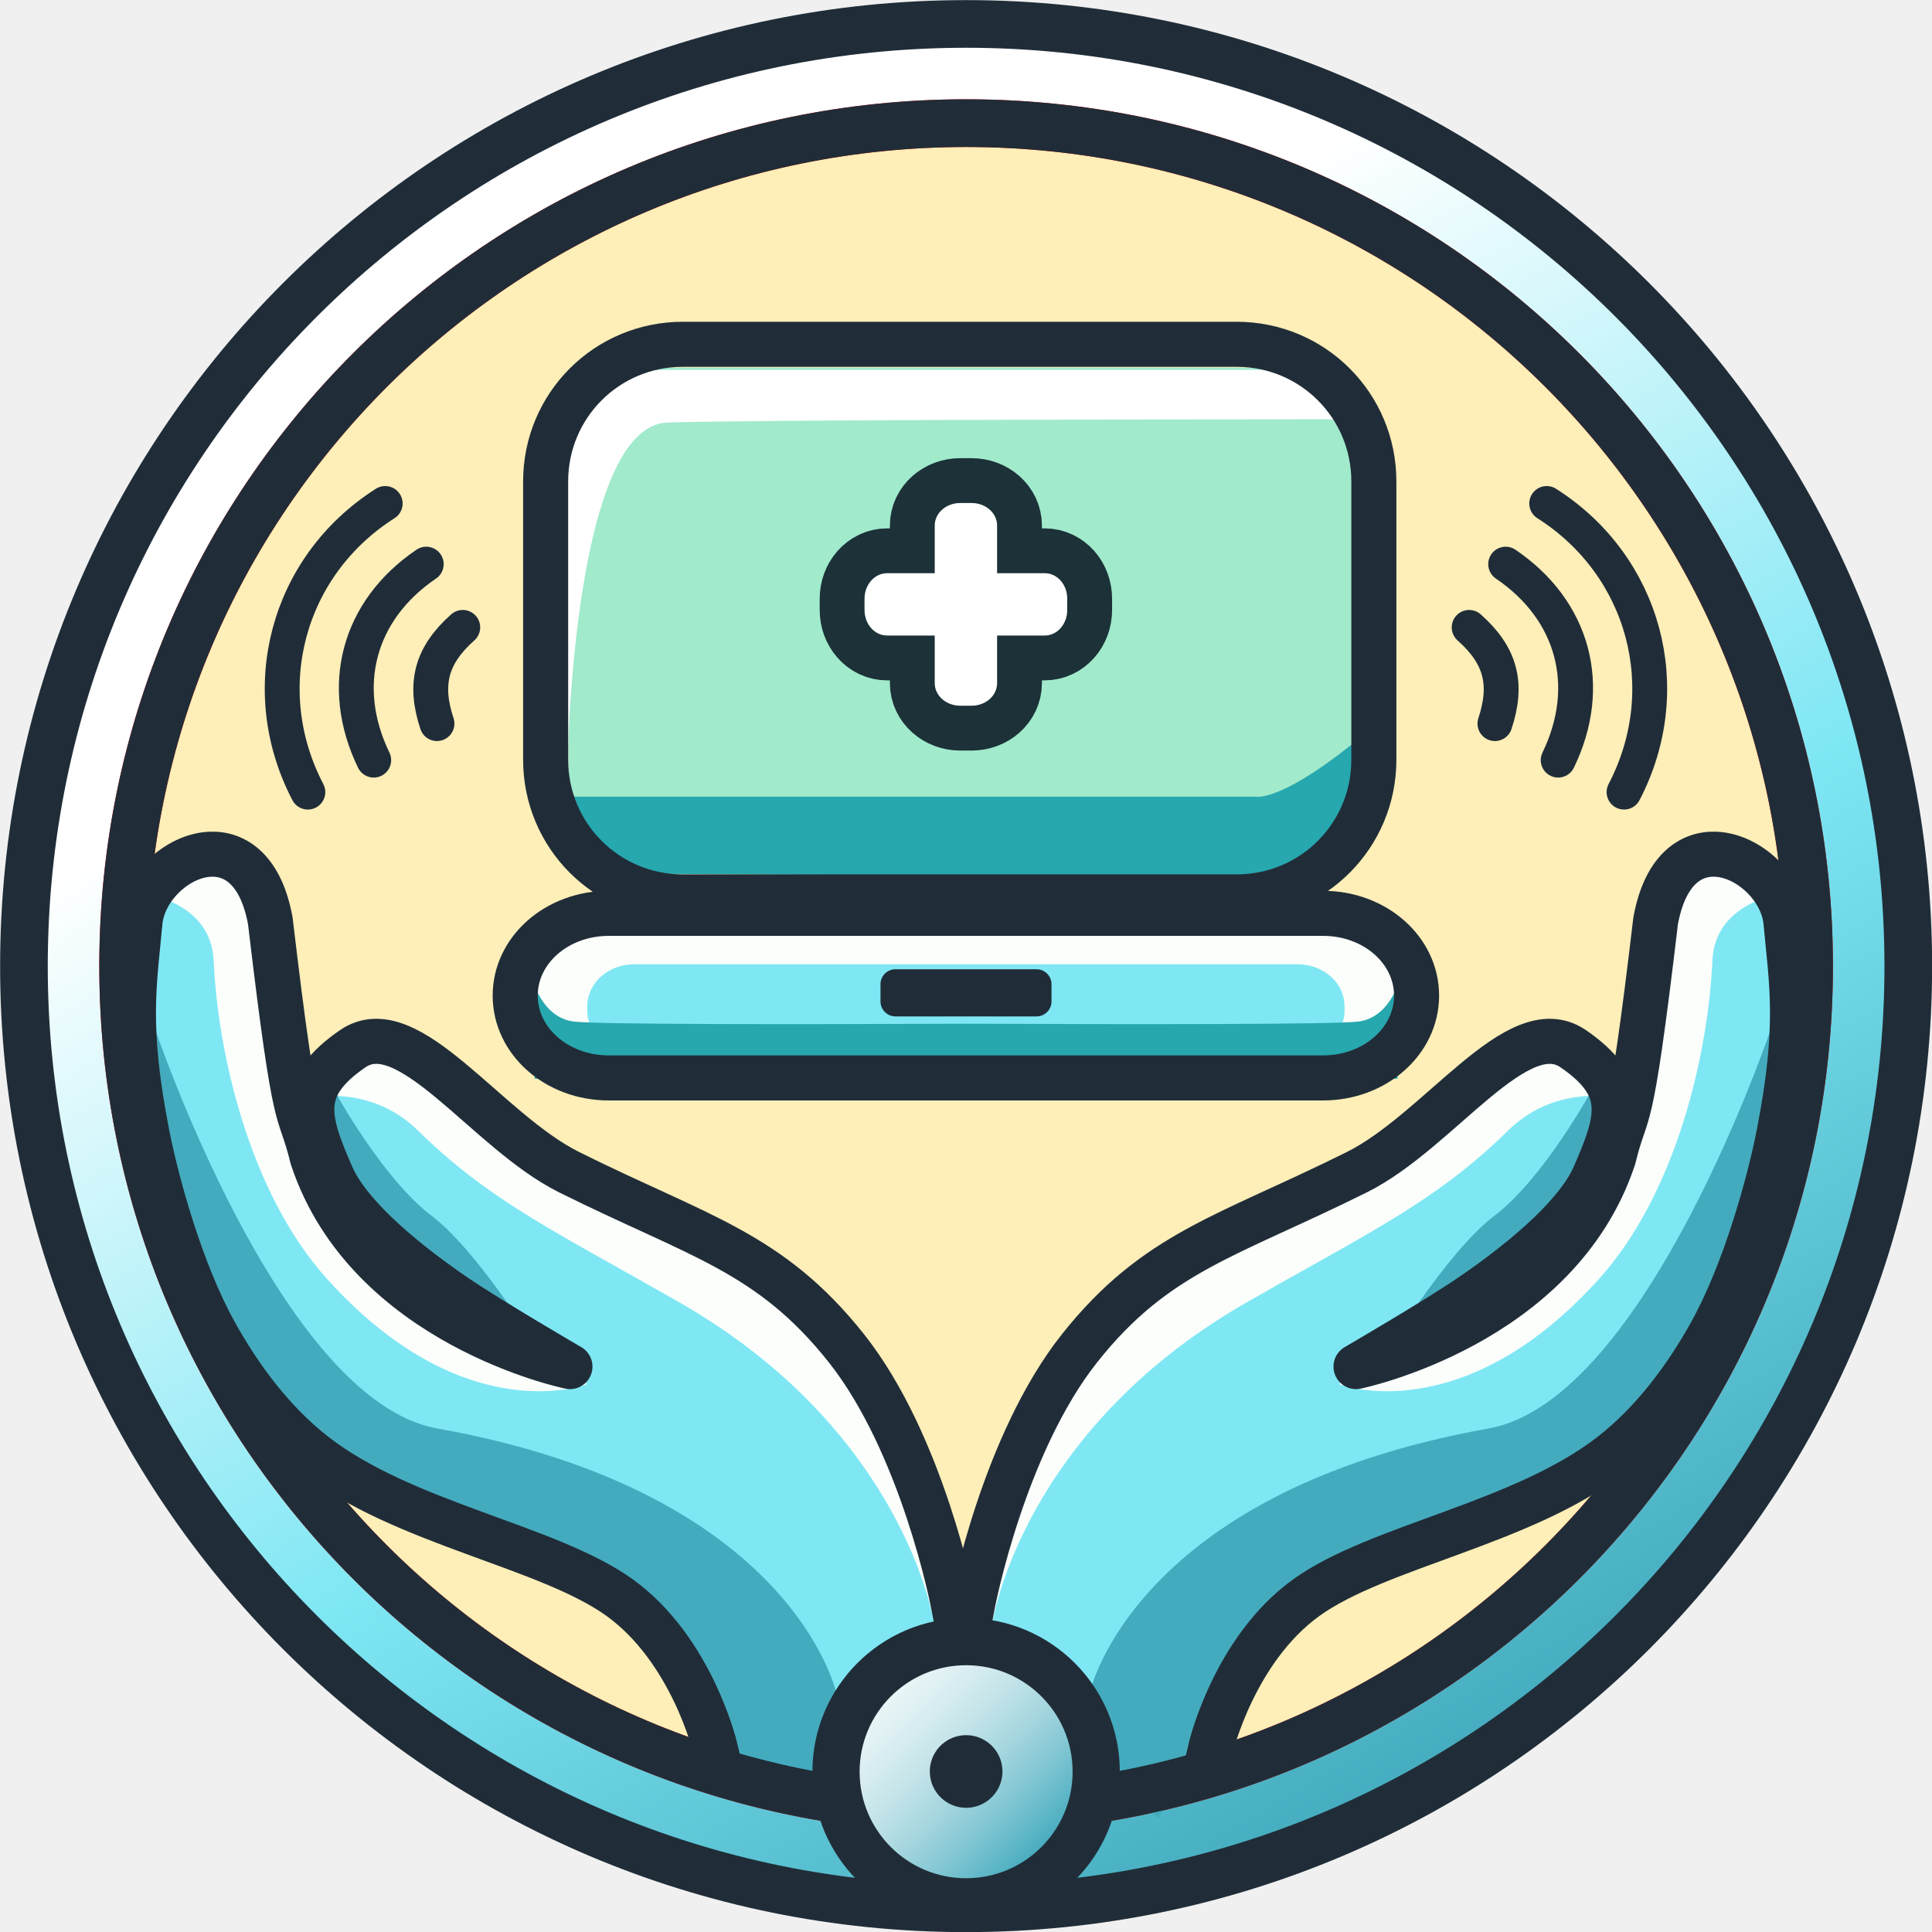
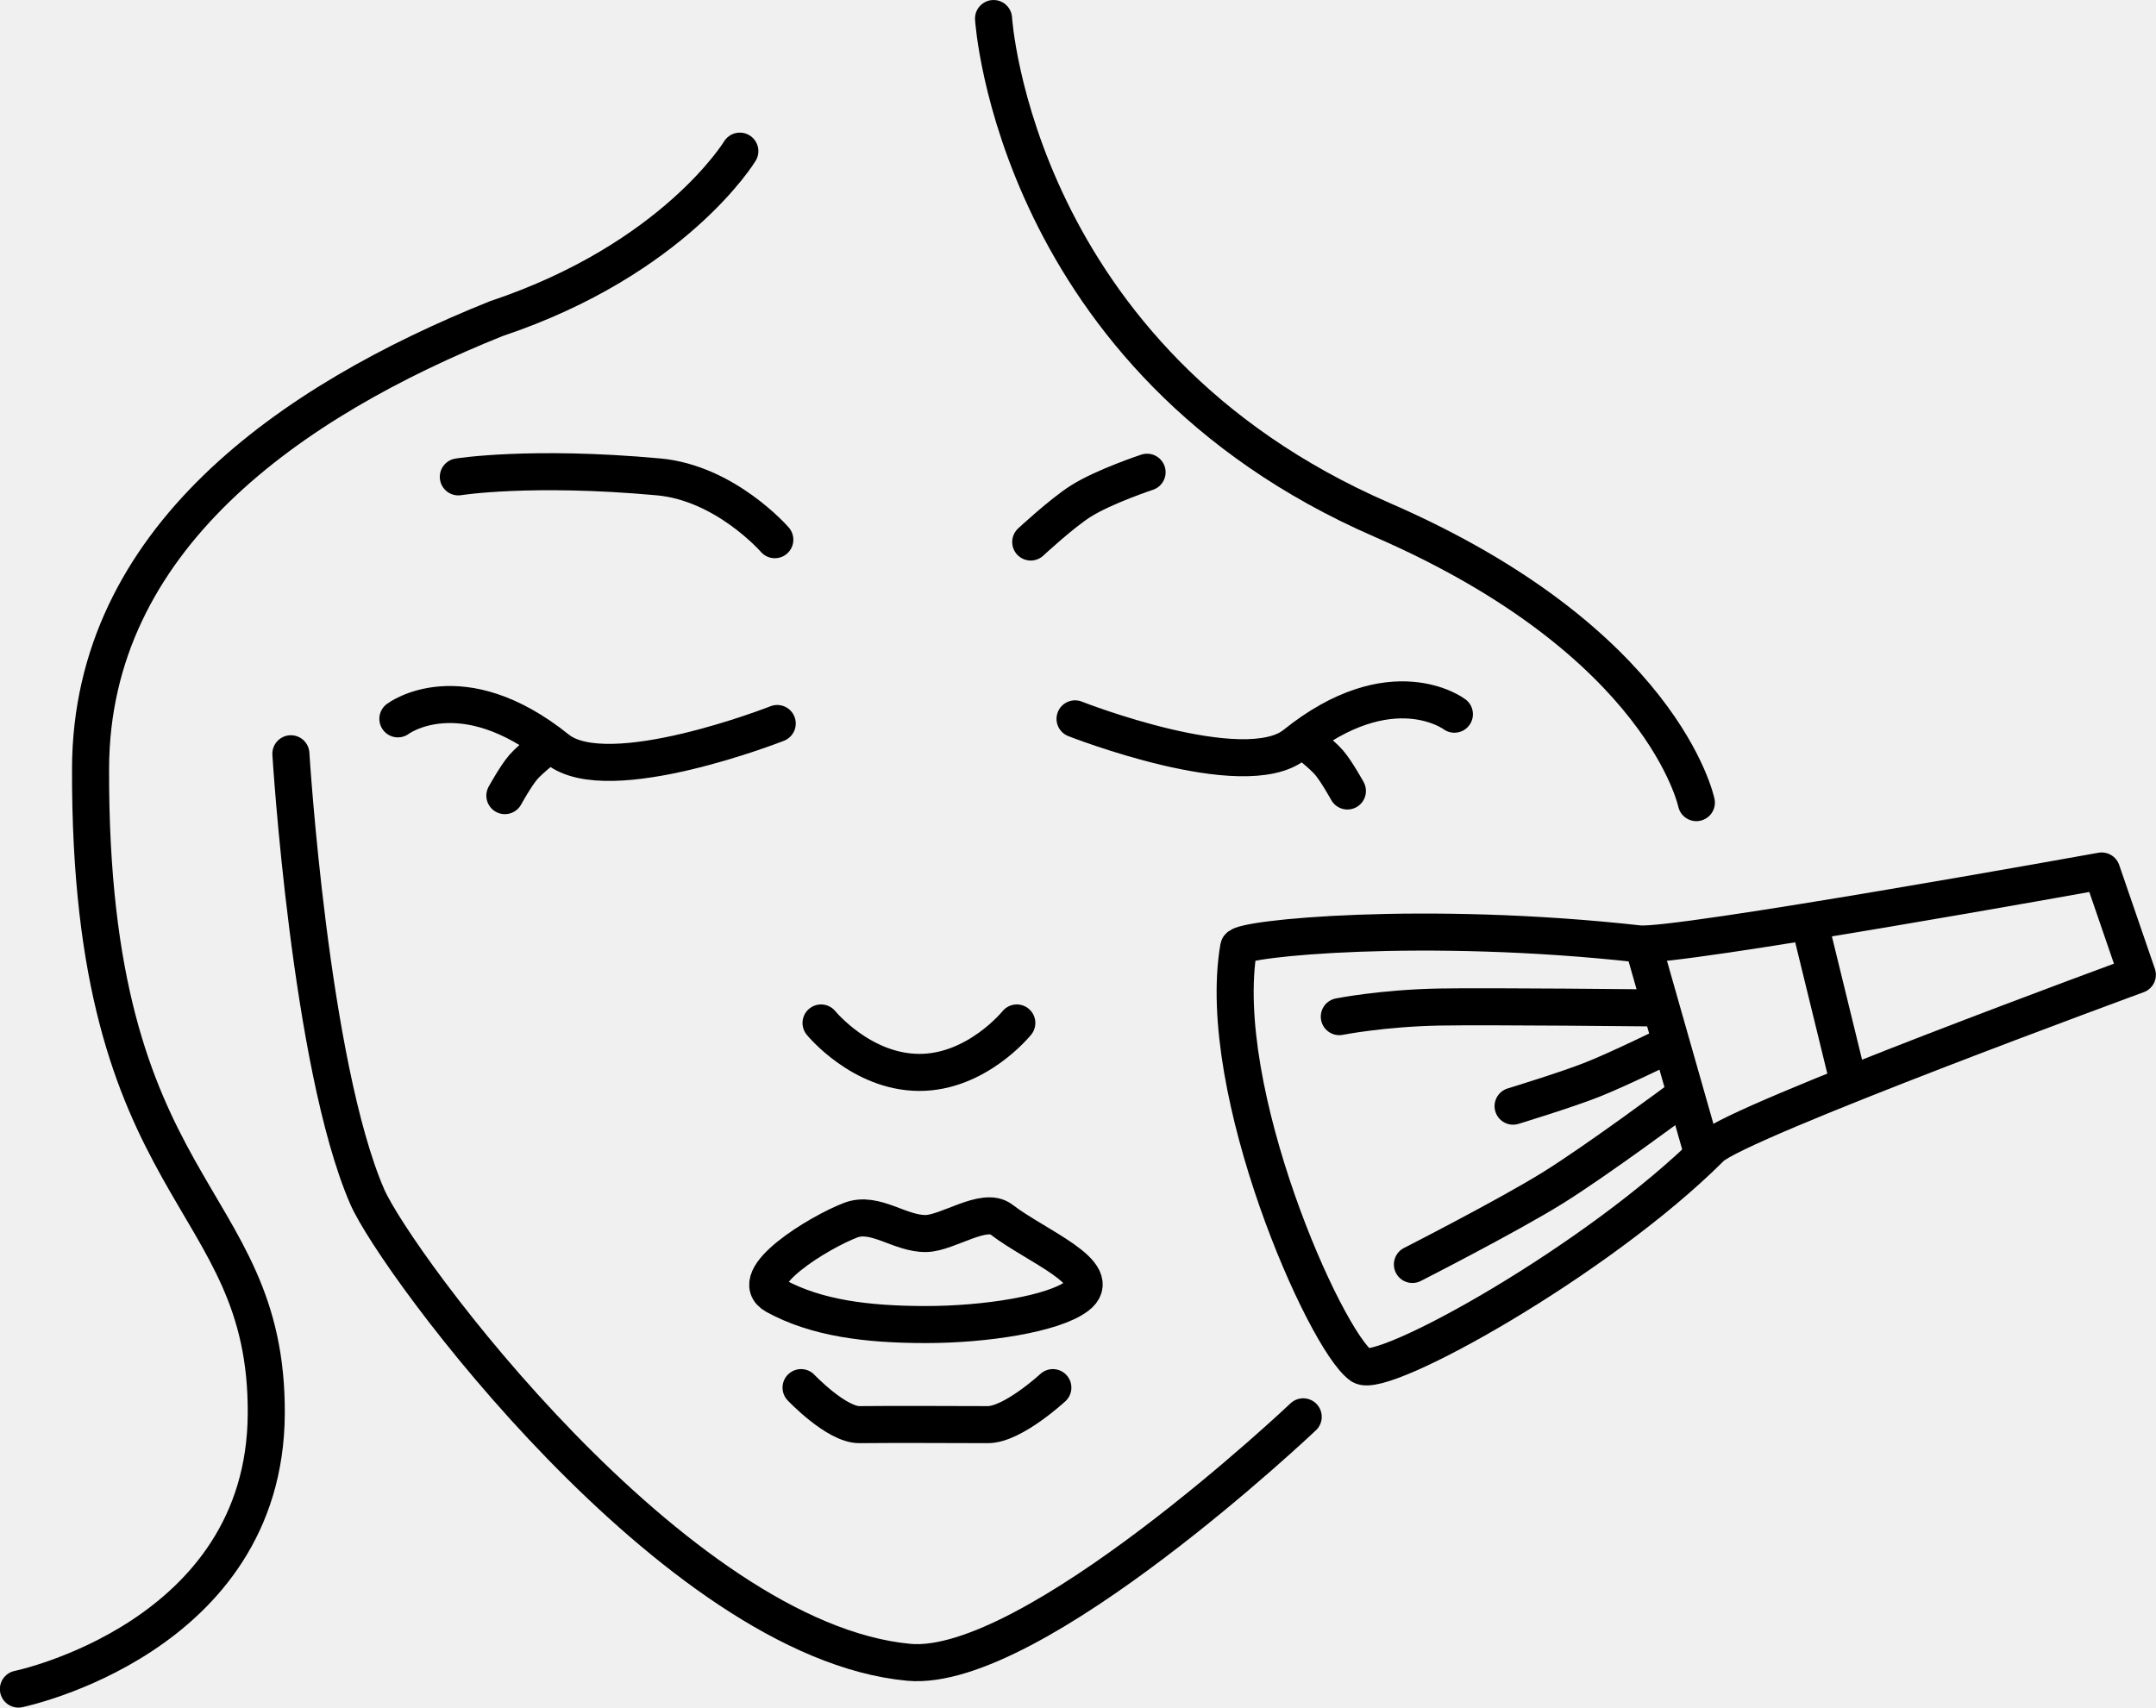
- <svg xmlns="http://www.w3.org/2000/svg" width="43.095mm" height="43.095mm" version="1.1" viewBox="0 0 43.095 43.095" xml:space="preserve">
-   <defs>
-     <linearGradient id="linearGradient42131" x1="194.97" x2="189.8" y1="174.82" y2="169.65" gradientTransform="translate(-56.539,-5.5893)" gradientUnits="userSpaceOnUse">
-       <stop stop-color="#44abbe" offset="0" />
-       <stop stop-color="#fefcfb" stop-opacity="0" offset="1" />
-     </linearGradient>
-     <linearGradient id="linearGradient9068" x1="145.92" x2="129.48" y1="168.6" y2="140.12" gradientTransform="translate(-115.16,-127.95)" gradientUnits="userSpaceOnUse">
-       <stop stop-color="#44abbe" offset="0" />
-       <stop stop-color="#7fe7f4" offset=".478" />
-       <stop stop-color="#fff" offset="1" />
-     </linearGradient>
-   </defs>
-   <circle cx="21.55" cy="21.55" r="21.016" fill="url(#linearGradient9068)" stop-color="#000000" stroke="#202d38" stroke-linejoin="round" stroke-width="1.063" style="paint-order:normal" />
-   <circle cx="21.55" cy="21.55" r="18.803" fill="#feeeb8" stop-color="#000000" stroke="#f00" stroke-linejoin="round" stroke-width="1.064" style="paint-order:normal" />
-   <path d="m23.15 39.43s-2.992-7.111-4.697-9.26c-1.706-2.149-3.292-2.486-6.183-3.925-1.846-0.919-3.585-3.606-4.826-2.755-1.241 0.85-1.03 1.563-0.468 2.843 0.351 0.799 1.413 1.764 2.736 2.669 0.795 0.544 2.576 1.579 2.576 1.579s-4.506-0.919-5.744-4.654c-0.315-1.29-0.348-0.281-0.939-5.286-0.202-1.113-0.76-1.51-1.334-1.489-0.738 0.026-1.503 0.744-1.574 1.518-0.126 1.376-0.314 2.304 0.156 4.714 0.217 1.112 0.759 3.078 1.52 4.447 0.567 1.021 1.297 1.995 2.218 2.713 1.977 1.541 5.211 2.04 6.808 3.192s3.144 4.439 3.144 4.439m7.581-0.099s2.516-0.053 2.595-0.499c0.236-1.333 0.791-2.978 1.988-3.842 1.597-1.153 4.831-1.651 6.808-3.192 0.921-0.718 1.651-1.692 2.218-2.713 0.761-1.369 1.303-3.336 1.52-4.447 0.47-2.41 0.281-3.338 0.156-4.714-0.071-0.774-0.836-1.491-1.574-1.518-0.574-0.021-1.133 0.376-1.334 1.489-0.591 5.005-0.624 3.996-0.939 5.286-1.238 3.734-5.744 4.654-5.744 4.654s1.781-1.035 2.576-1.579c1.322-0.905 2.385-1.87 2.736-2.669 0.562-1.28 0.773-1.993-0.468-2.843s-2.98 1.836-4.826 2.755c-2.891 1.439-4.477 1.776-6.183 3.925s-2.382 5.688-2.382 5.688" fill="#fbfefb" />
-   <path d="m22.14 36.18s0.64-4.248 5.659-7.124c2.745-1.573 4.213-2.241 5.845-3.842 0.999-0.979 2.238-0.745 2.238-0.745l-0.421 2.128-1.59 1.777-3.531 1.964-0.468 0.538s2.719 1.061 5.792-2.345c1.75-1.939 2.443-5.082 2.532-7.101 0.059-1.333 1.574-1.496 1.574-1.496l0.303 3.544-1.521 5.192-1.819 3.373-1.687 1.488-3.638 0.959-2.877 1.455-1.786 2.943-0.794 1.29-2.216-2.481z" fill="#7fe7f4" />
-   <path d="m20.83 36.18s-0.648-4.248-5.667-7.124c-2.745-1.573-4.213-2.241-5.845-3.842-0.999-0.979-2.238-0.745-2.238-0.745l0.421 2.128 1.59 1.777 3.531 1.964 0.468 0.538s-2.719 1.061-5.792-2.345c-1.75-1.939-2.443-5.082-2.532-7.101-0.059-1.333-1.574-1.496-1.574-1.496l-0.303 3.544 1.521 5.192 1.819 3.373 1.687 1.488 3.638 0.959 2.877 1.455 1.786 2.943 0.794 1.29 2.216-2.481z" fill="#7fe7f4" />
-   <path d="m18.65 37.75s-0.968-4.472-8.897-5.887c-3.529-0.63-6.325-9.001-6.325-9.001l-0.388 1.13 2.05 6.681 2.216 2.216 3.406 1.587 3.77 1.621 2.15 3.605 1.737 0.614 0.842-1.87z" fill="#44abbe" />
-   <path d="m24.31 37.75s0.968-4.472 8.897-5.887c3.529-0.63 6.325-9.001 6.325-9.001l0.388 1.13-2.05 6.681-2.216 2.216-3.406 1.587-3.77 1.621-2.15 3.605-0.496 0.86-2.084-2.117z" fill="#44abbe" />
-   <circle cx="21.55" cy="21.55" r="18.803" fill="none" stop-color="#000000" stroke="#202d38" stroke-linejoin="round" stroke-width="1.064" style="paint-order:normal" />
-   <g transform="translate(-115.16,-127.95)">
-     <circle cx="136.71" cy="167.47" r="2.902" fill="#fff" stop-color="#000000" style="paint-order:normal" />
-     <circle cx="136.71" cy="167.47" r="2.902" fill="url(#linearGradient42131)" stop-color="#000000" stroke="#202d38" stroke-linecap="round" stroke-linejoin="round" stroke-width="1.053" style="paint-order:normal" />
-     <path d="m137.52 167.43a0.81 0.81 0 0 1-0.775 0.844 0.81 0.81 0 0 1-0.844-0.775 0.81 0.81 0 0 1 0.775-0.844 0.81 0.81 0 0 1 0.844 0.775l-0.81 0.035z" fill="#202d38" stop-color="#000000" style="paint-order:stroke fill markers" />
-     <rect x="127.03" y="148.55" width="19.364" height="2.549" rx="1.042" ry=".934" fill="#fbfefa" stop-color="#000000" style="paint-order:normal" />
-     <rect x="128.26" y="149.46" width="16.891" height="1.97" rx="1.042" ry=".934" fill="#7fe7f4" stop-color="#000000" style="paint-order:stroke fill markers" />
-     <path d="m126.98 149.6 0.106 2.412 9.623 0.177 9.623-0.177 0.106-2.412s-0.19 1.05-0.991 1.138c-0.572 0.063-4.598 0.063-8.738 0.047-4.14 0.016-8.166 0.016-8.738-0.047-0.801-0.088-0.991-1.138-0.991-1.138z" fill="#27a7ae" stop-color="#000000" stroke-linejoin="round" stroke-width="1.025" style="paint-order:stroke fill markers" />
-     <g stroke-linejoin="round" stroke-width="1.005">
-       <path d="m127.87 137.23 0.916-1.081h14.944l1.542 0.767 0.256 9.222h-17.697z" fill="#a1eacc" stop-color="#000000" />
-       <path d="m127.9 145.72h15.259s0.511 0.141 2.124-1.141c0.731-0.58-0.256 2.95-0.256 2.95l-17.088-0.098z" fill="#27a7ae" stop-color="#000000" />
-       <path d="m128.17 136.2h16.223c0.327 0 0.68 0.309 0.59 0.669l-0.059 0.236c-0.09 0.359 0.169 0.194-0.157 0.197-5.233 3e-3 -12.798 0.015-14.713 0.073-2.371 0.072-2.222 9.455-2.236 7.083l-0.237-7.589c-0.012-0.37 0.263-0.669 0.59-0.669z" fill="#fff" stop-color="#000000" style="paint-order:stroke fill markers" />
-       <path d="m130.39 135.63c-1.695 0-3.059 1.364-3.059 3.059v6.208c0 1.695 1.364 3.059 3.059 3.059h12.356c1.695 0 3.059-1.365 3.059-3.059v-6.208c0-1.695-1.365-3.059-3.059-3.059zm-1.652 12.693c-1.155 0-2.086 0.818-2.086 1.835 0 1.017 0.93 1.836 2.086 1.836h15.934c1.155 0 2.086-0.819 2.086-1.836 0-1.017-0.93-1.835-2.086-1.835z" fill="none" stop-color="#000000" stroke="#202d38" style="paint-order:normal" />
+ <svg xmlns="http://www.w3.org/2000/svg" width="85.238mm" height="67.526mm" version="1.1" viewBox="0 0 85.238 67.526" xml:space="preserve" id="svg19">
+   <defs id="defs19" />
+   <g transform="translate(-110.69 -68.457)" id="g19">
+     <g fill="none" stroke="#000" stroke-linecap="round" stroke-linejoin="round" stroke-width="1.465" id="g18">
+       <path d="m 139.94,74.434 c 0,0 -2.58,4.265 -9.626,6.622 -8.162,3.275 -16.015,8.733 -16.044,17.783 -0.055,17.067 6.995,16.649 6.947,25.527 -0.048,8.878 -9.799,10.885 -9.799,10.885" id="path1" />
+       <path d="m149.97 69.19s0.831 13.511 15.365 19.828c11.117 4.831 12.421 11.179 12.421 11.179" id="path2" />
+       <path d="m128.81 87.315s2.841-0.461 7.913 0c2.655 0.241 4.6 2.484 4.6 2.484" id="path3" />
+       <path d="m156.04 87.131s-1.696 0.562-2.609 1.136c-0.757 0.476-1.991 1.624-1.991 1.624" id="path4" />
+       <path d="m122.19 98.264s0.756 12.283 3.013 17.504c1.137 2.631 12.162 17.567 21.415 18.424 4.882 0.452 15.595-9.707 15.595-9.707" id="path5" />
+       <path d="m126.42 96.884s2.478-1.876 6.303 1.196c2.014 1.618 8.695-1.012 8.695-1.012" id="path6" />
+       <path d="m130.65 99.92s0.436-0.789 0.728-1.126c0.291-0.337 1.02-0.898 1.02-0.898" id="path7" />
+       <path d="m168.19 96.7s-2.478-1.876-6.303 1.196c-2.014 1.618-8.695-1.012-8.695-1.012" id="path8" />
+       <path d="m163.96 99.736s-0.436-0.789-0.728-1.126c-0.291-0.337-1.02-0.898-1.02-0.898" id="path9" />
+       <path d="m143.15 108.91s1.583 1.943 3.87 1.955c2.287 0.013 3.87-1.955 3.87-1.955" id="path10" />
+       <path d="m142.36 123.33s1.398 1.473 2.31 1.464c1.568-0.016 3.37-2e-3 5.075 0 0.986 1e-3 2.57-1.464 2.57-1.464" id="path11" />
+       <path d="m153.26 119.72c-0.934 0.697-3.604 1.116-5.957 1.116s-4.345-0.257-5.957-1.139c-1.26-0.689 1.72-2.511 2.979-2.99 0.964-0.367 1.947 0.549 2.979 0.529 0.859-0.017 2.299-1.078 2.979-0.552 1.36 1.052 4.183 2.137 2.979 3.036z" id="path12" />
+       <path d="m193.78 102.9s-16.855 3.042-18.293 2.882c-8.494-0.944-15.764-0.22-15.825 0.132-0.975 5.65 3.412 15.541 4.845 16.549 0.823 0.58 9.357-4.16 13.824-8.626 1.023-1.023 16.86-6.832 16.86-6.832z" id="path13" />
+       <path d="m177.96 113.92-2.3-8.074" id="path14" />
+       <path d="m183.76 111.21-1.518-6.21" id="path15" />
+       <path d="m166.53 118.46s3.755-1.915 5.543-3.025c1.742-1.081 5.037-3.531 5.037-3.531" id="path16" />
+       <path d="m170.51 112.2s2.108-0.644 3.128-1.047 2.99-1.369 2.99-1.369" id="path17" />
+       <path d="m163.64 108.66s1.698-0.338 3.968-0.38c1.905-0.035 8.522 0.035 8.522 0.035" id="path18" />
    </g>
-     <path d="m136.58 139.17c-0.316 0-0.57 0.224-0.57 0.502v1.064h-1.063c-0.278 0-0.503 0.254-0.503 0.569v0.251c0 0.316 0.224 0.57 0.503 0.57h1.063v1.063c0 0.278 0.254 0.503 0.57 0.503h0.251c0.316 0 0.57-0.224 0.57-0.503v-1.063h1.063c0.278 0 0.502-0.254 0.502-0.57v-0.251c0-0.316-0.224-0.569-0.502-0.569h-1.063v-1.064c0-0.278-0.254-0.502-0.57-0.502z" fill="#fff" stop-color="#000000" stroke="#1c3138" stroke-linecap="square" stroke-width="2" style="paint-order:stroke fill markers" />
  </g>
-   <rect x="19.64" y="21.62" width="3.815" height="1.052" rx=".334" ry=".334" fill="#202d38" stop-color="#000000" style="paint-order:stroke fill markers" />
-   <g transform="matrix(.080498 -.30042 .30042 .080498 -55.417 46.96)" fill="none" stroke="#202d38">
-     <path transform="translate(-1.6331e-6)" d="m142.8 169.06c6.142-5.639 15.292-5.637 21.431 0m-17.992 3.969c4.46-3.857 10.096-3.853 14.552 0m-10.848 3.704c2.519-1.66 4.625-1.66 7.144 0" fill="none" stroke="#202d38" stroke-linecap="round" stroke-width="2.5" />
-   </g>
-   <g transform="matrix(-.080498 -.30042 -.30042 .080498 98.51 46.96)" fill="none" stroke="#202d38">
-     <path transform="translate(-1.6331e-6)" d="m142.8 169.06c6.142-5.639 15.292-5.637 21.431 0m-17.992 3.969c4.46-3.857 10.096-3.853 14.552 0m-10.848 3.704c2.519-1.66 4.625-1.66 7.144 0" fill="none" stroke="#202d38" stroke-linecap="round" stroke-width="2.5" />
-   </g>
-   <path d="m7.49 24.38s1.057 1.924 2.137 2.739c1.08 0.815 2.518 3.201 2.518 3.201l-1.886-0.617-2.472-2.241-1.282-3.001z" fill="#44abbe" />
-   <path d="m21.26 35.76s-0.677-3.539-2.382-5.688c-1.706-2.149-3.292-2.486-6.183-3.925-1.846-0.919-3.585-3.606-4.826-2.755-1.241 0.85-1.03 1.563-0.468 2.843 0.351 0.799 1.413 1.764 2.736 2.669 0.795 0.544 2.576 1.579 2.576 1.579s-4.506-0.919-5.744-4.654c-0.315-1.29-0.348-0.281-0.939-5.286-0.202-1.113-0.76-1.51-1.334-1.489-0.738 0.026-1.503 0.744-1.574 1.518-0.126 1.376-0.314 2.304 0.156 4.714 0.217 1.112 0.759 3.078 1.52 4.447 0.567 1.021 1.297 1.995 2.218 2.713 1.977 1.541 5.211 2.04 6.808 3.192s2.119 3.315 2.119 3.315" fill="none" stroke="#202d38" stroke-linecap="square" stroke-linejoin="round" stroke-width="1.005" />
-   <path d="m35.47 24.38s-1.057 1.924-2.137 2.739c-1.08 0.815-2.518 3.201-2.518 3.201l1.886-0.617 2.472-2.241 1.282-3.001z" fill="#44abbe" />
-   <path d="m21.7 35.76s0.677-3.539 2.382-5.688c1.706-2.149 3.292-2.486 6.183-3.925 1.846-0.919 3.585-3.606 4.826-2.755 1.241 0.85 1.03 1.563 0.468 2.843-0.351 0.799-1.413 1.764-2.736 2.669-0.795 0.544-2.576 1.579-2.576 1.579s4.506-0.919 5.744-4.654c0.315-1.29 0.348-0.281 0.939-5.286 0.202-1.113 0.76-1.51 1.334-1.489 0.738 0.026 1.503 0.744 1.574 1.518 0.126 1.376 0.314 2.304-0.156 4.714-0.217 1.112-0.759 3.078-1.52 4.447-0.567 1.021-1.297 1.995-2.218 2.713-1.977 1.541-5.211 2.04-6.808 3.192s-2.119 3.315-2.119 3.315" fill="none" stroke="#202d38" stroke-linecap="square" stroke-linejoin="round" stroke-width="1.005" />
</svg>
